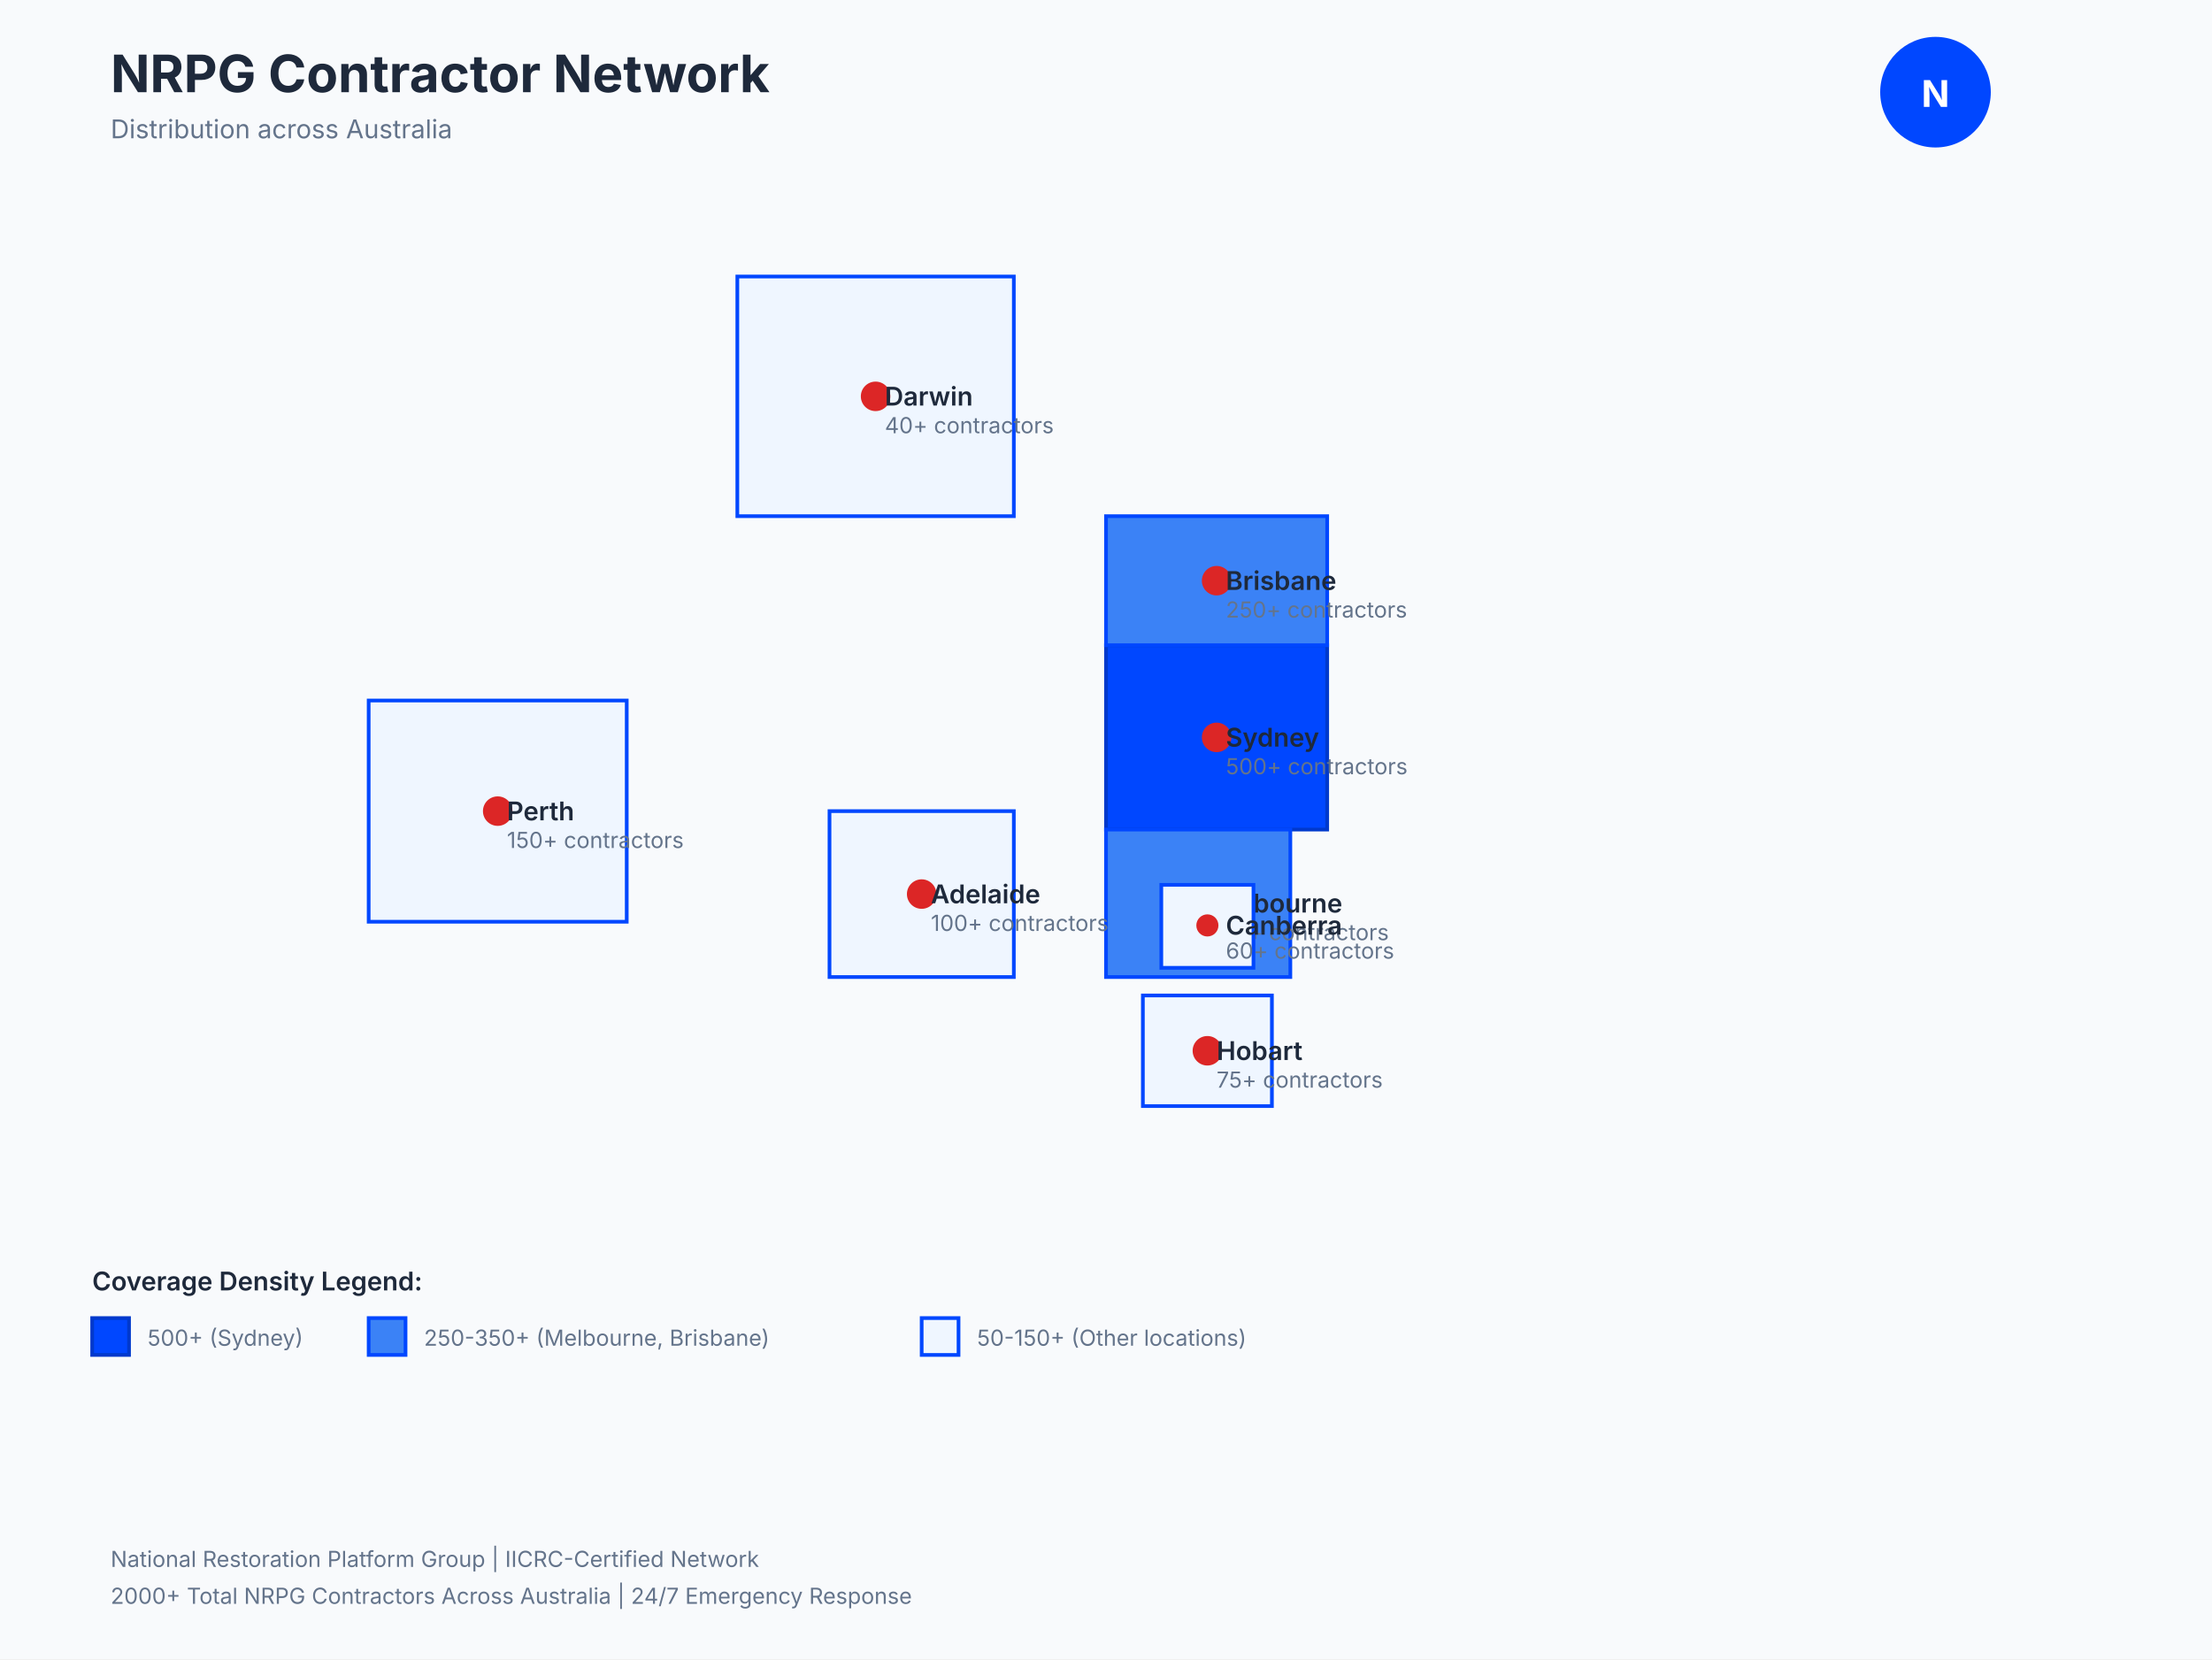
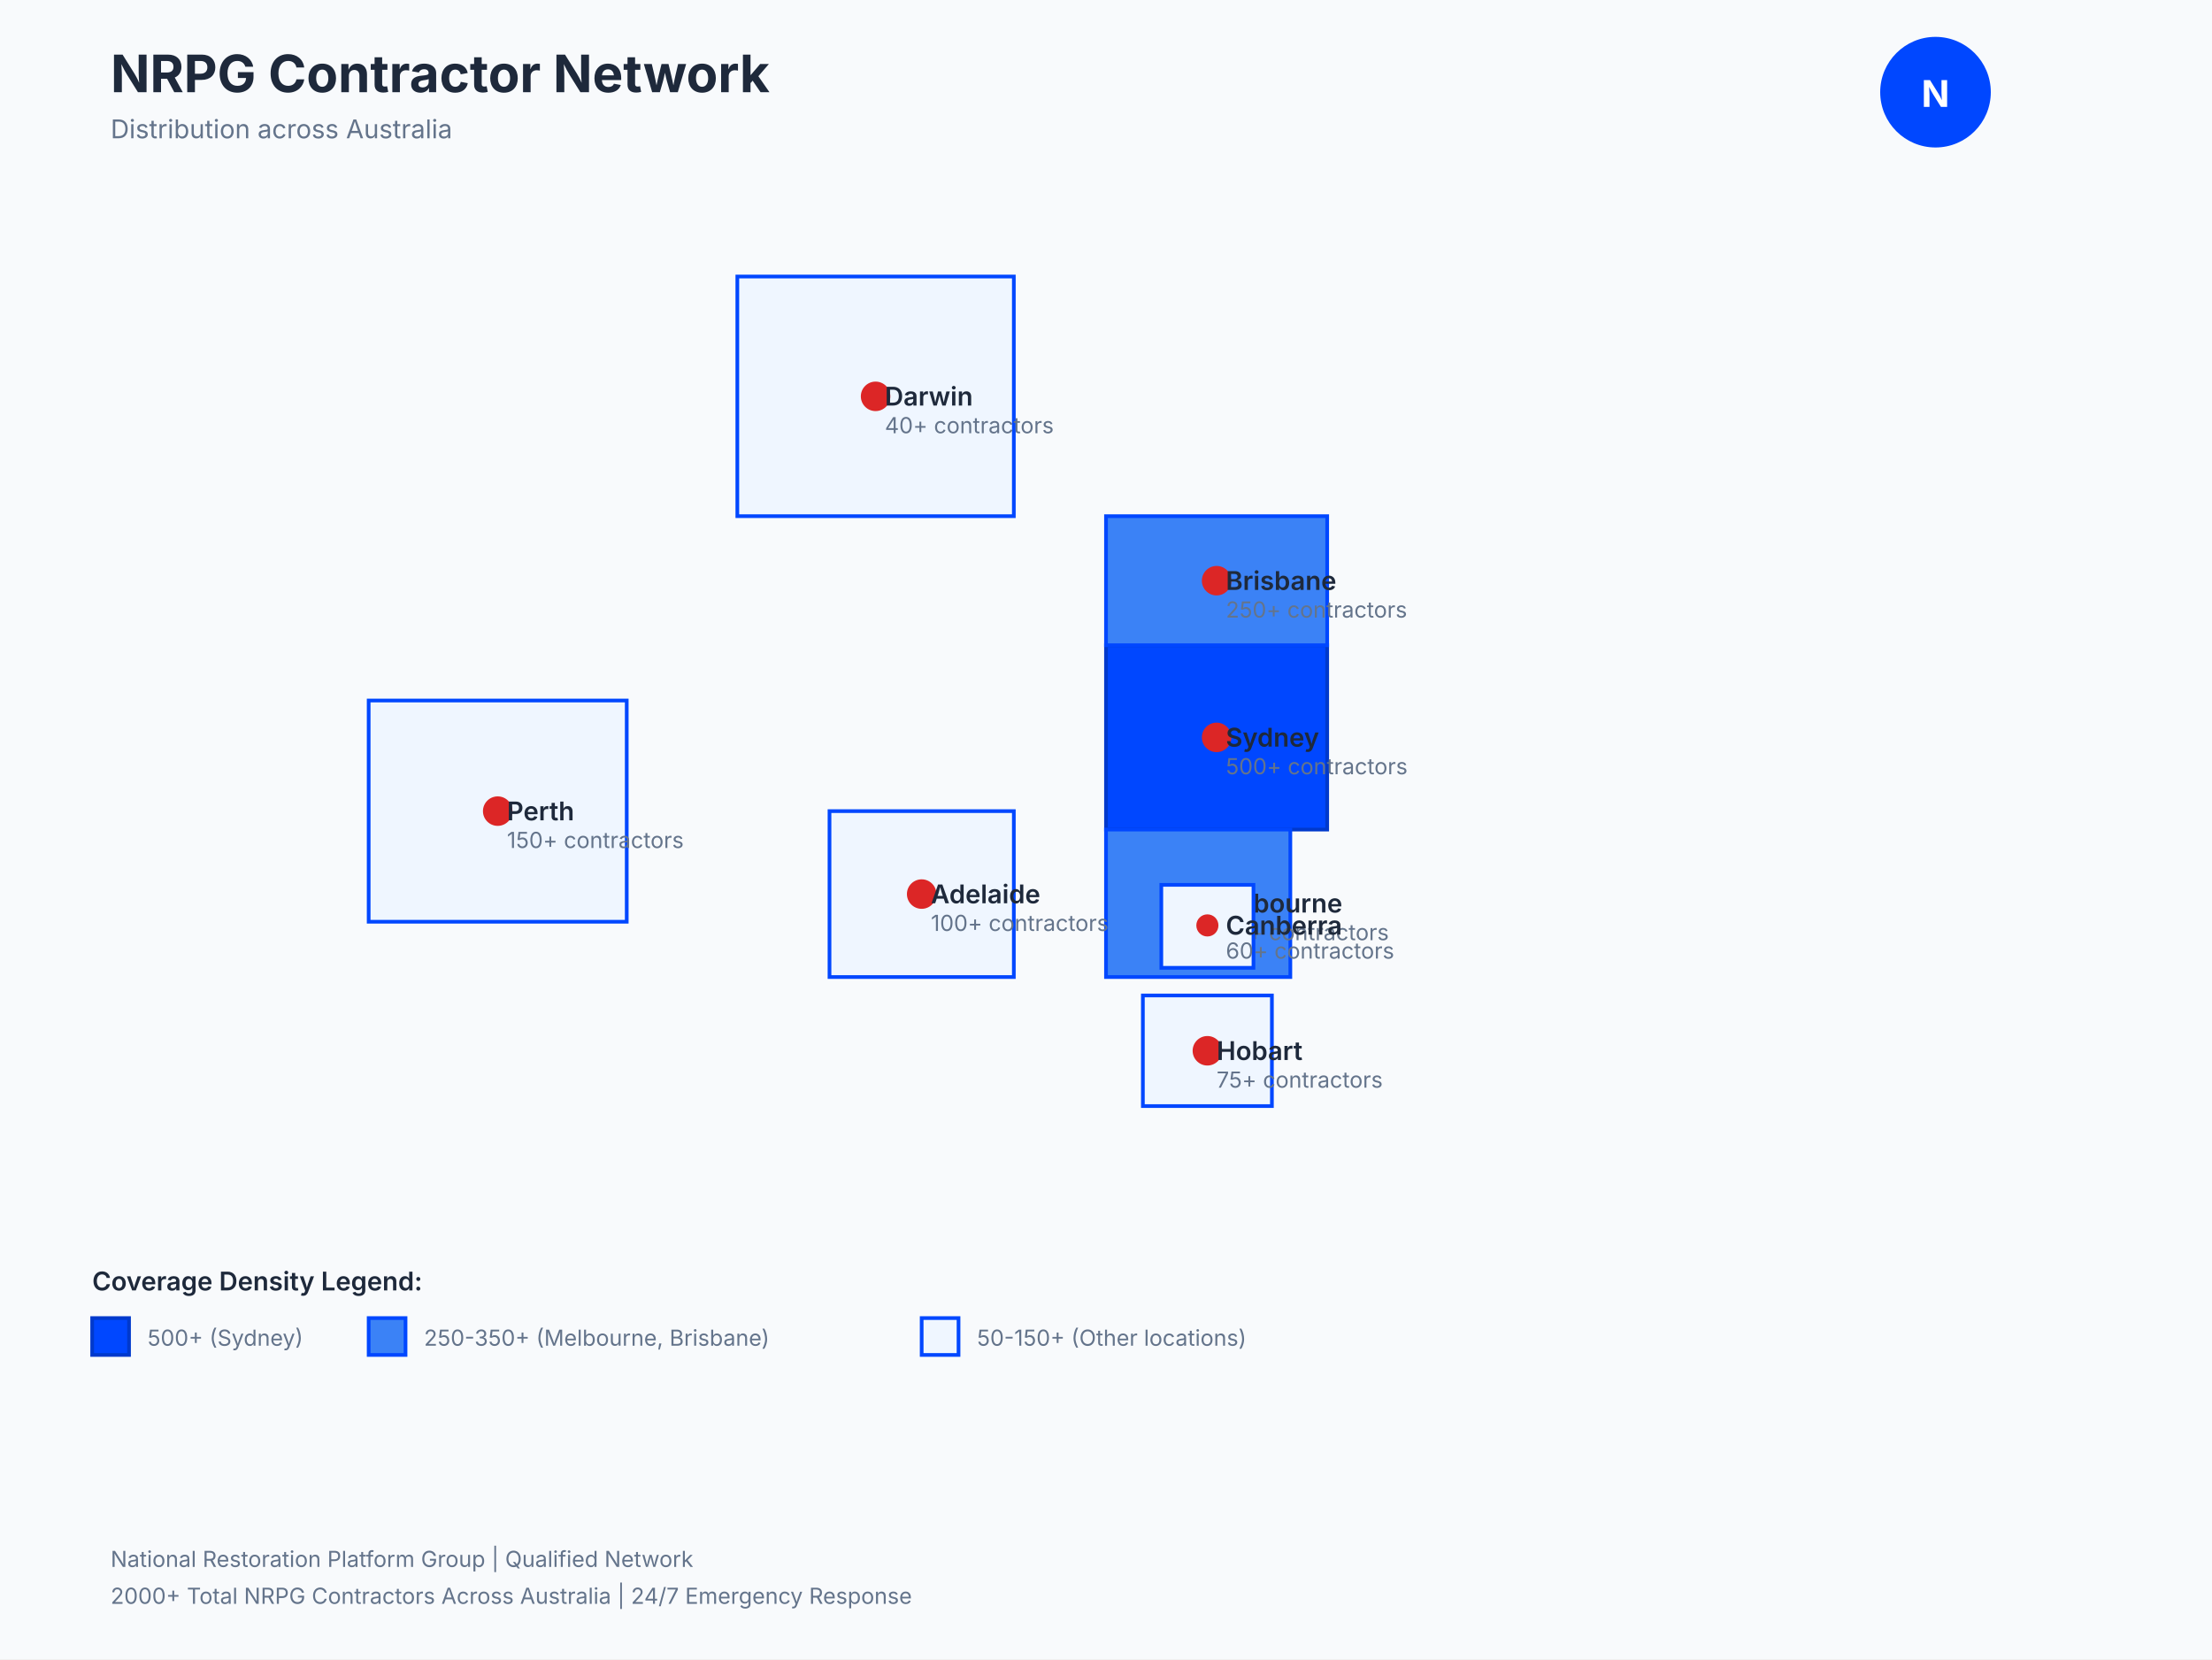
<svg xmlns="http://www.w3.org/2000/svg" viewBox="0 0 1200 900" role="img" aria-label="NRPG Australia Network Map - Shows contractor density across all 8 states, with Sydney having 500+ contractors, Melbourne 350+, Brisbane 250+, and other capital cities distributed from 40-150+ contractors">
  <defs>
    <style>
      .state { fill: #EFF6FF; stroke: #0047FF; stroke-width: 2; }
      .state-dark { fill: #3B82F6; stroke: #0047FF; stroke-width: 2; }
      .state-darkest { fill: #0047FF; stroke: #0039CC; stroke-width: 2; }
      .city-label { font-family: 'Inter', sans-serif; font-size: 14px; font-weight: 600; fill: #1e293b; }
      .count-label { font-family: 'Inter', sans-serif; font-size: 12px; fill: #64748b; }
      .title { font-family: 'Inter', sans-serif; font-size: 28px; font-weight: 700; fill: #1e293b; }
      .subtitle { font-family: 'Inter', sans-serif; font-size: 14px; fill: #64748b; }
    </style>
    <linearGradient id="australia-grad" x1="0%" y1="0%" x2="100%" y2="100%">
      <stop offset="0%" style="stop-color:#EFF6FF;stop-opacity:1" />
      <stop offset="50%" style="stop-color:#3B82F6;stop-opacity:1" />
      <stop offset="100%" style="stop-color:#0047FF;stop-opacity:1" />
    </linearGradient>
  </defs>
  <rect width="1200" height="900" fill="#f8fafc" />
  <text x="60" y="50" class="title">NRPG Contractor Network</text>
  <text x="60" y="75" class="subtitle">Distribution across Australia</text>
  <rect x="600" y="350" width="120" height="100" class="state-darkest" />
  <circle cx="660" cy="400" r="8" fill="#DC2626" />
  <text x="665" y="405" class="city-label">Sydney</text>
  <text x="665" y="420" class="count-label">500+ contractors</text>
  <rect x="600" y="450" width="100" height="80" class="state-dark" />
  <circle cx="650" cy="490" r="8" fill="#DC2626" />
  <text x="655" y="495" class="city-label">Melbourne</text>
  <text x="655" y="510" class="count-label">350+ contractors</text>
  <rect x="600" y="280" width="120" height="70" class="state-dark" />
  <circle cx="660" cy="315" r="8" fill="#DC2626" />
  <text x="665" y="320" class="city-label">Brisbane</text>
  <text x="665" y="335" class="count-label">250+ contractors</text>
  <rect x="200" y="380" width="140" height="120" class="state" />
  <circle cx="270" cy="440" r="8" fill="#DC2626" />
  <text x="275" y="445" class="city-label">Perth</text>
  <text x="275" y="460" class="count-label">150+ contractors</text>
  <rect x="450" y="440" width="100" height="90" class="state" />
  <circle cx="500" cy="485" r="8" fill="#DC2626" />
  <text x="505" y="490" class="city-label">Adelaide</text>
  <text x="505" y="505" class="count-label">100+ contractors</text>
  <rect x="620" y="540" width="70" height="60" class="state" />
  <circle cx="655" cy="570" r="8" fill="#DC2626" />
  <text x="660" y="575" class="city-label">Hobart</text>
  <text x="660" y="590" class="count-label">75+ contractors</text>
  <rect x="630" y="480" width="50" height="45" class="state" />
  <circle cx="655" cy="502" r="6" fill="#DC2626" />
  <text x="665" y="507" class="city-label">Canberra</text>
  <text x="665" y="520" class="count-label">60+ contractors</text>
  <rect x="400" y="150" width="150" height="130" class="state" />
  <circle cx="475" cy="215" r="8" fill="#DC2626" />
  <text x="480" y="220" class="city-label">Darwin</text>
  <text x="480" y="235" class="count-label">40+ contractors</text>
  <g transform="translate(50, 700)">
    <text x="0" y="0" class="city-label">Coverage Density Legend:</text>
    <rect x="0" y="15" width="20" height="20" class="state-darkest" />
    <text x="30" y="30" class="count-label">500+ (Sydney)</text>
    <rect x="150" y="15" width="20" height="20" class="state-dark" />
    <text x="180" y="30" class="count-label">250-350+ (Melbourne, Brisbane)</text>
    <rect x="450" y="15" width="20" height="20" class="state" />
    <text x="480" y="30" class="count-label">50-150+ (Other locations)</text>
  </g>
  <g transform="translate(1050, 50)">
    <circle cx="0" cy="0" r="30" fill="#0047FF" />
    <text x="0" y="8" text-anchor="middle" style="font-family: 'Inter', sans-serif; font-size: 20px; font-weight: 700; fill: white;">N</text>
  </g>
-   <text x="60" y="850" class="count-label">National Restoration Platform Group | IICRC-Certified Network</text>
+   <text x="60" y="850" class="count-label">National Restoration Platform Group | Qualified Network</text>
  <text x="60" y="870" class="count-label">2000+ Total NRPG Contractors Across Australia | 24/7 Emergency Response</text>
</svg>
